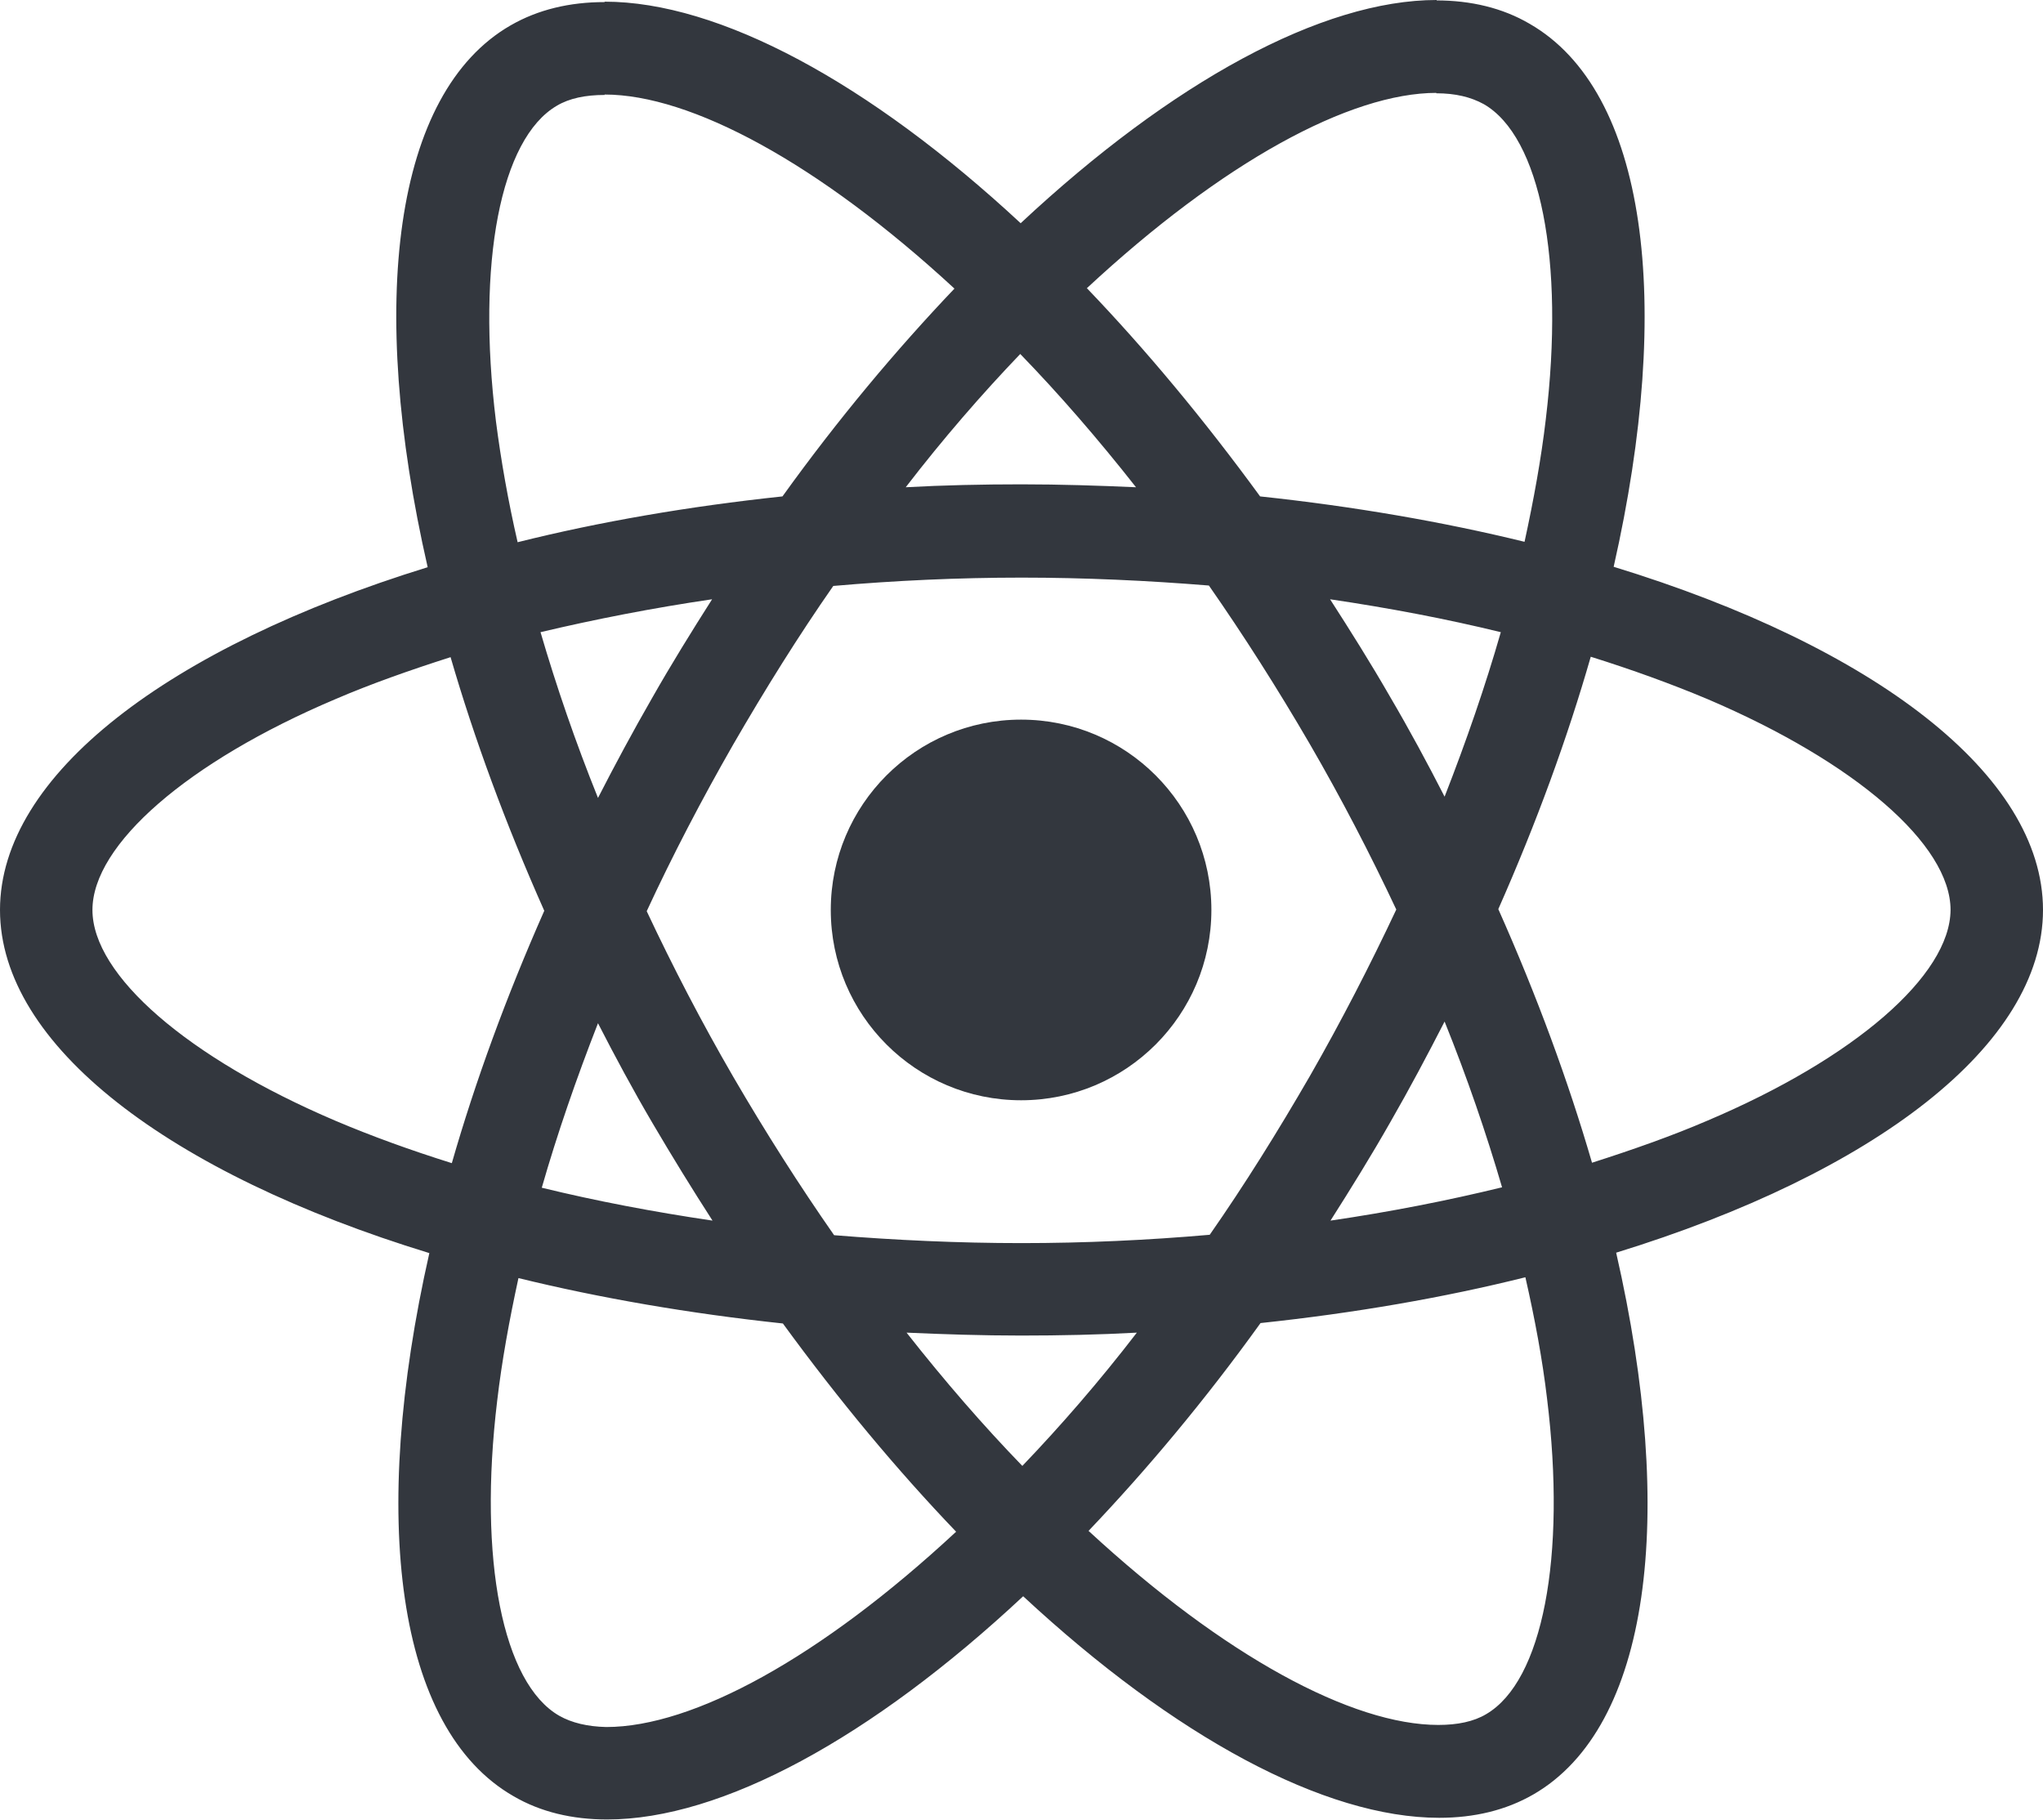
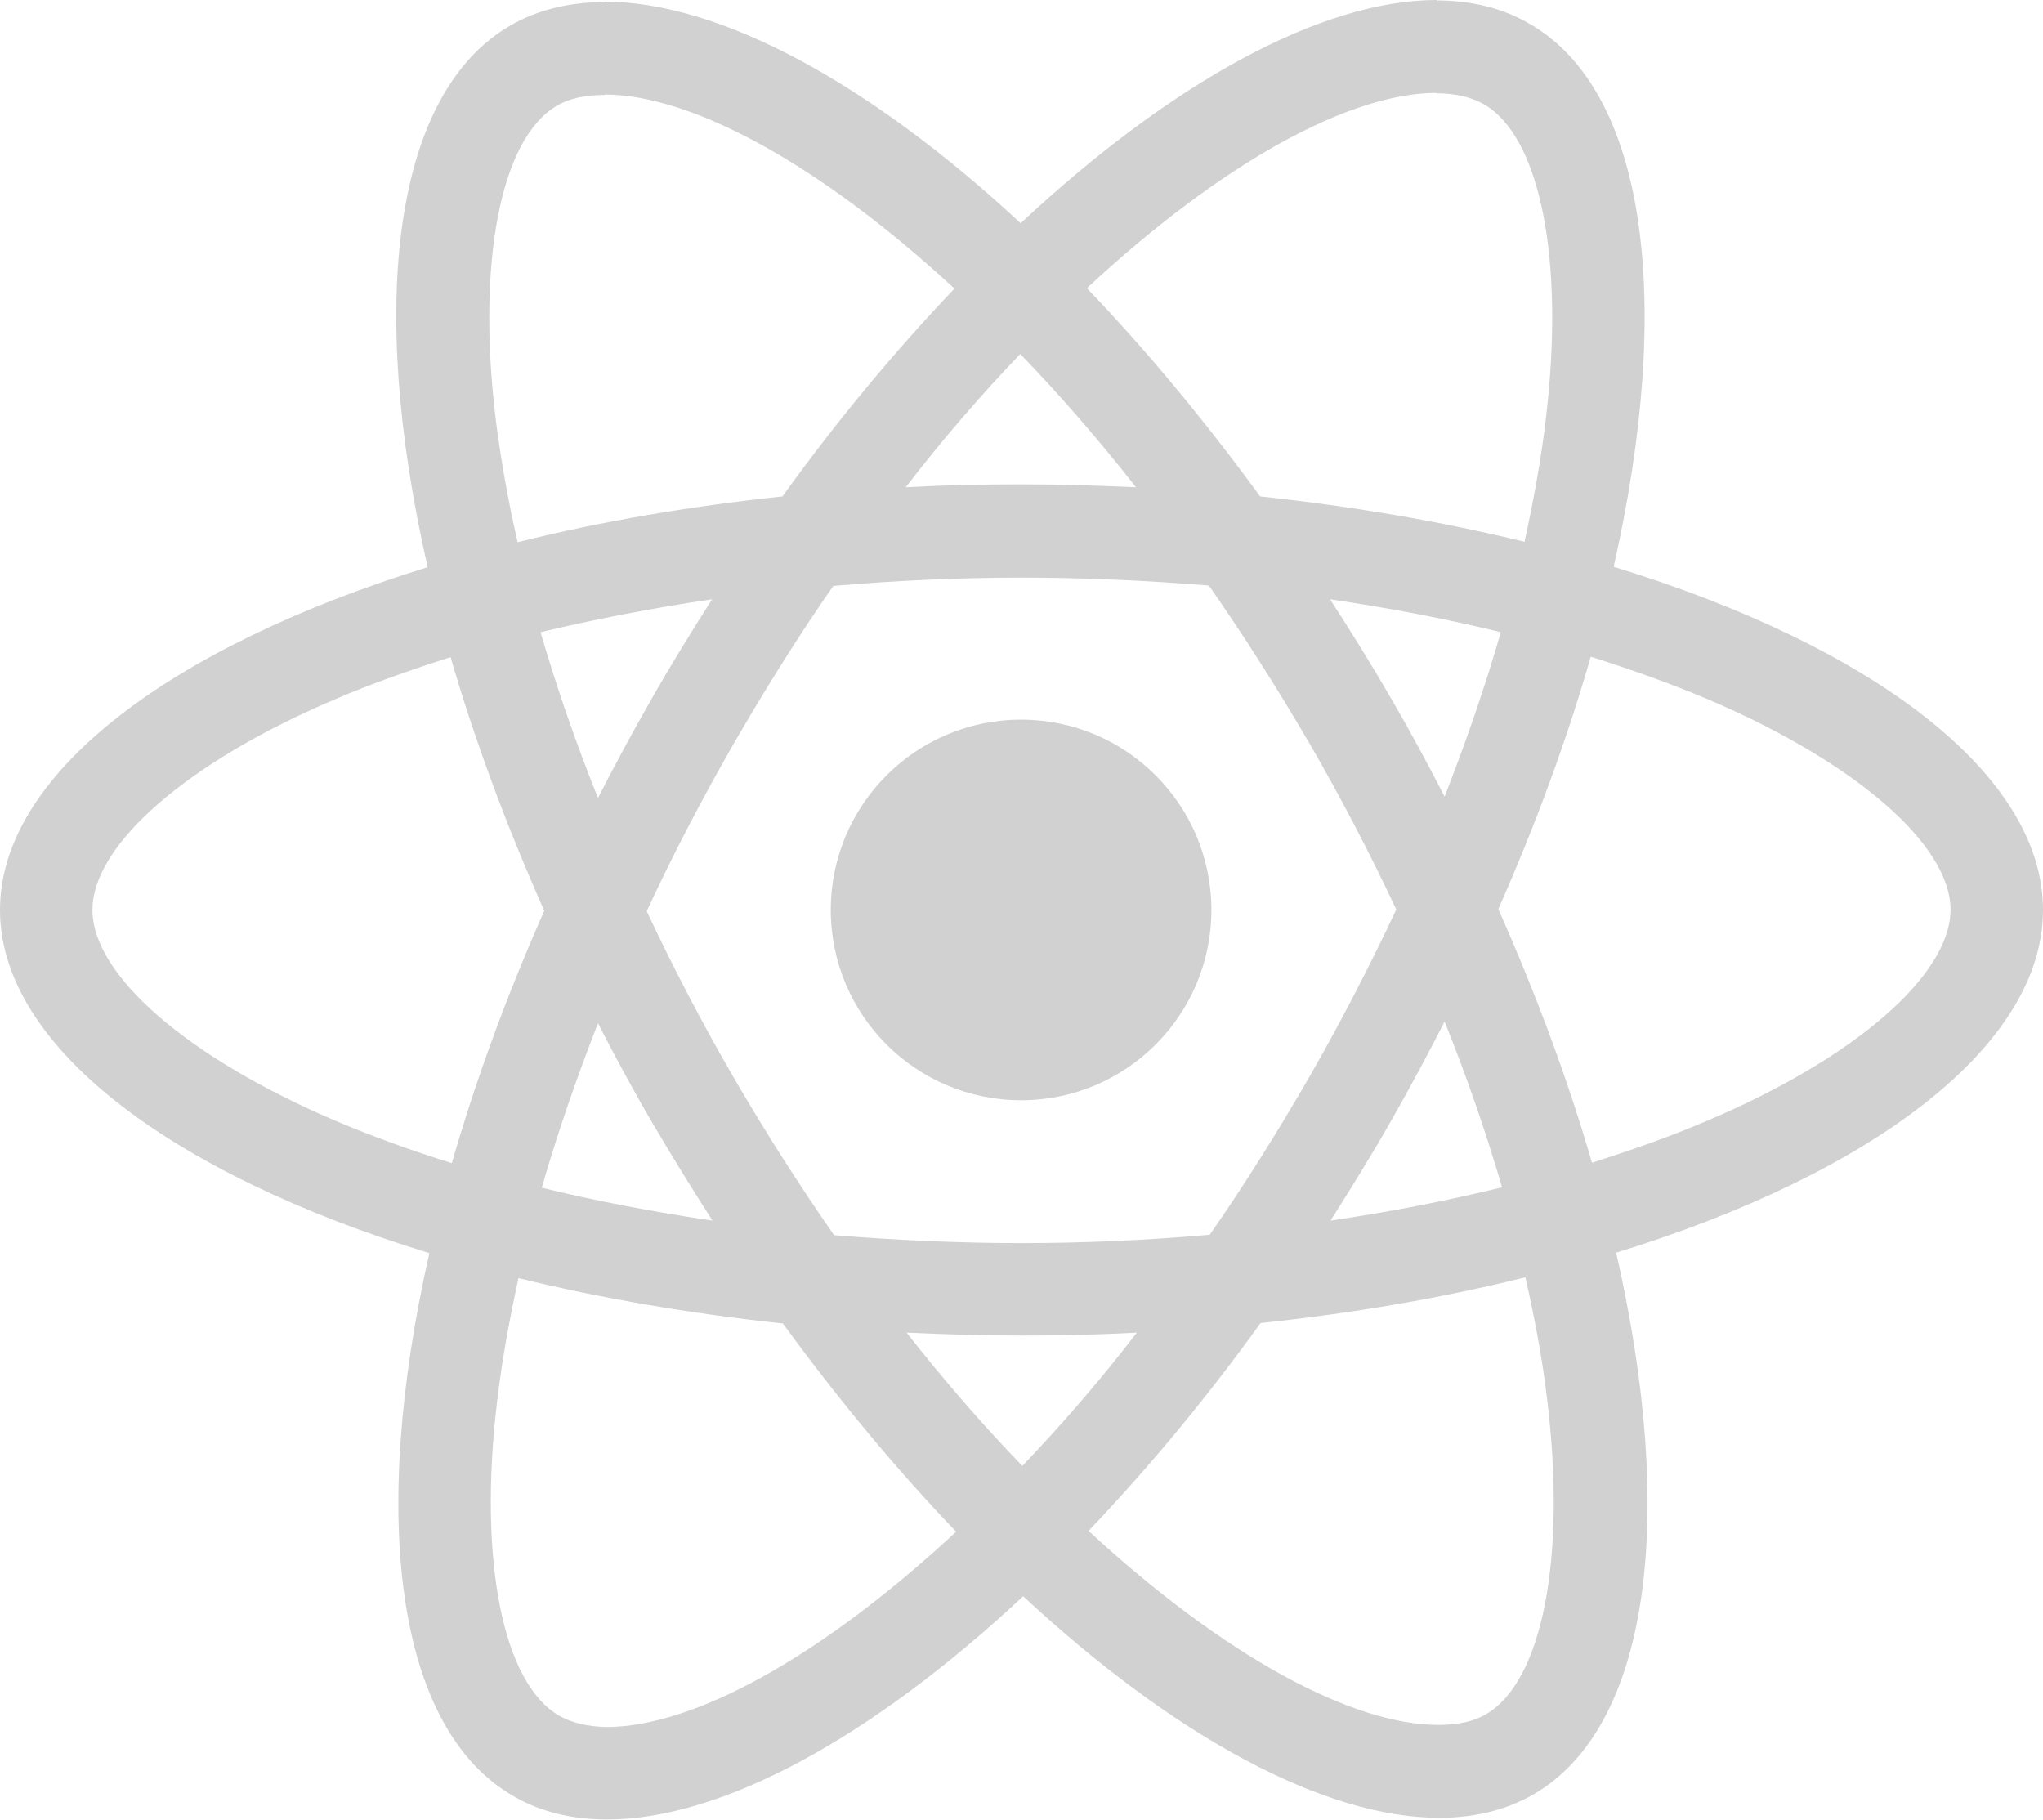
<svg xmlns="http://www.w3.org/2000/svg" viewBox="0 0 490.6 436.9">
  <defs id="defs67" />
-   <g fill="#33373E" id="g61" transform="translate(-175.7,-78)">
+   <g fill="rgba(100, 100, 100, .3)" id="g61" transform="translate(-175.7,-78)">
    <path d="m 666.3,296.5 c 0,-32.5 -40.7,-63.3 -103.1,-82.4 14.4,-63.6 8,-114.2 -20.2,-130.4 -6.5,-3.8 -14.1,-5.6 -22.4,-5.6 v 22.3 c 4.6,0 8.3,0.9 11.4,2.6 13.6,7.8 19.5,37.5 14.9,75.7 -1.1,9.4 -2.9,19.3 -5.1,29.4 -19.6,-4.8 -41,-8.5 -63.5,-10.9 -13.5,-18.5 -27.5,-35.3 -41.6,-50 32.6,-30.3 63.2,-46.9 84,-46.9 V 78 C 493.2,78 457.2,97.6 420.8,131.6 384.4,97.8 348.4,78.4 320.9,78.4 v 22.3 c 20.7,0 51.4,16.5 84,46.6 -14,14.7 -28,31.4 -41.3,49.9 -22.6,2.4 -44,6.1 -63.6,11 -2.3,-10 -4,-19.7 -5.2,-29 -4.7,-38.2 1.1,-67.9 14.6,-75.8 3,-1.8 6.9,-2.6 11.5,-2.6 V 78.5 c -8.4,0 -16,1.8 -22.6,5.6 -28.1,16.2 -34.4,66.7 -19.9,130.1 -62.2,19.2 -102.7,49.9 -102.7,82.3 0,32.5 40.7,63.3 103.1,82.4 -14.4,63.6 -8,114.2 20.2,130.4 6.5,3.8 14.1,5.6 22.5,5.6 27.5,0 63.5,-19.6 99.9,-53.6 36.4,33.8 72.4,53.2 99.9,53.2 8.4,0 16,-1.8 22.6,-5.6 28.1,-16.2 34.4,-66.7 19.9,-130.1 62,-19.1 102.5,-49.9 102.5,-82.3 z M 536.1,229.8 c -3.7,12.9 -8.3,26.2 -13.5,39.5 -4.1,-8 -8.4,-16 -13.1,-24 -4.6,-8 -9.5,-15.8 -14.4,-23.4 14.2,2.1 27.9,4.7 41,7.9 z m -45.8,106.5 c -7.8,13.5 -15.8,26.3 -24.1,38.2 -14.9,1.3 -30,2 -45.2,2 -15.1,0 -30.2,-0.7 -45,-1.9 -8.3,-11.9 -16.4,-24.6 -24.2,-38 -7.6,-13.1 -14.5,-26.4 -20.8,-39.8 6.2,-13.4 13.2,-26.8 20.7,-39.9 7.8,-13.5 15.8,-26.3 24.1,-38.2 14.9,-1.3 30,-2 45.2,-2 15.1,0 30.2,0.7 45,1.9 8.3,11.9 16.4,24.6 24.2,38 7.6,13.1 14.5,26.4 20.8,39.8 -6.3,13.4 -13.2,26.8 -20.7,39.9 z m 32.3,-13 c 5.4,13.4 10,26.8 13.8,39.8 -13.1,3.2 -26.9,5.9 -41.2,8 4.9,-7.7 9.8,-15.6 14.4,-23.7 4.6,-8 8.9,-16.1 13,-24.1 z M 421.2,430 c -9.3,-9.6 -18.6,-20.3 -27.8,-32 9,0.4 18.2,0.7 27.5,0.7 9.4,0 18.7,-0.2 27.8,-0.7 -9,11.7 -18.3,22.4 -27.5,32 z m -74.4,-58.9 c -14.2,-2.1 -27.9,-4.7 -41,-7.9 3.7,-12.9 8.3,-26.2 13.5,-39.5 4.1,8 8.4,16 13.1,24 4.7,8 9.5,15.8 14.4,23.4 z M 420.7,163 c 9.3,9.6 18.6,20.3 27.8,32 -9,-0.4 -18.2,-0.7 -27.5,-0.7 -9.4,0 -18.7,0.2 -27.8,0.7 9,-11.7 18.3,-22.4 27.5,-32 z m -74,58.9 c -4.9,7.7 -9.8,15.6 -14.4,23.7 -4.6,8 -8.9,16 -13,24 -5.4,-13.4 -10,-26.8 -13.8,-39.8 13.1,-3.1 26.9,-5.8 41.2,-7.9 z m -90.5,125.2 c -35.4,-15.1 -58.3,-34.9 -58.3,-50.6 0,-15.7 22.9,-35.6 58.3,-50.6 8.6,-3.7 18,-7 27.7,-10.1 5.7,19.6 13.2,40 22.5,60.9 -9.2,20.8 -16.6,41.1 -22.2,60.6 -9.9,-3.1 -19.3,-6.5 -28,-10.2 z M 310,490 c -13.6,-7.8 -19.5,-37.5 -14.9,-75.7 1.1,-9.4 2.9,-19.3 5.1,-29.4 19.6,4.8 41,8.5 63.5,10.9 13.5,18.5 27.5,35.3 41.6,50 -32.6,30.3 -63.2,46.9 -84,46.9 -4.5,-0.1 -8.3,-1 -11.3,-2.7 z m 237.2,-76.2 c 4.7,38.2 -1.1,67.9 -14.6,75.8 -3,1.8 -6.9,2.6 -11.5,2.6 -20.7,0 -51.4,-16.5 -84,-46.6 14,-14.7 28,-31.4 41.3,-49.9 22.6,-2.4 44,-6.1 63.6,-11 2.3,10.1 4.1,19.8 5.2,29.1 z m 38.5,-66.7 c -8.6,3.7 -18,7 -27.7,10.1 -5.7,-19.6 -13.2,-40 -22.5,-60.9 9.2,-20.8 16.6,-41.1 22.2,-60.6 9.9,3.1 19.3,6.5 28.1,10.2 35.4,15.1 58.3,34.9 58.3,50.6 -0.1,15.7 -23,35.6 -58.4,50.6 z M 320.8,78.4 Z" id="path55" />
    <circle cx="420.9" cy="296.5" r="45.7" id="circle57" />
    <path d="M 520.5,78.1 Z" id="path59" />
  </g>
</svg>
